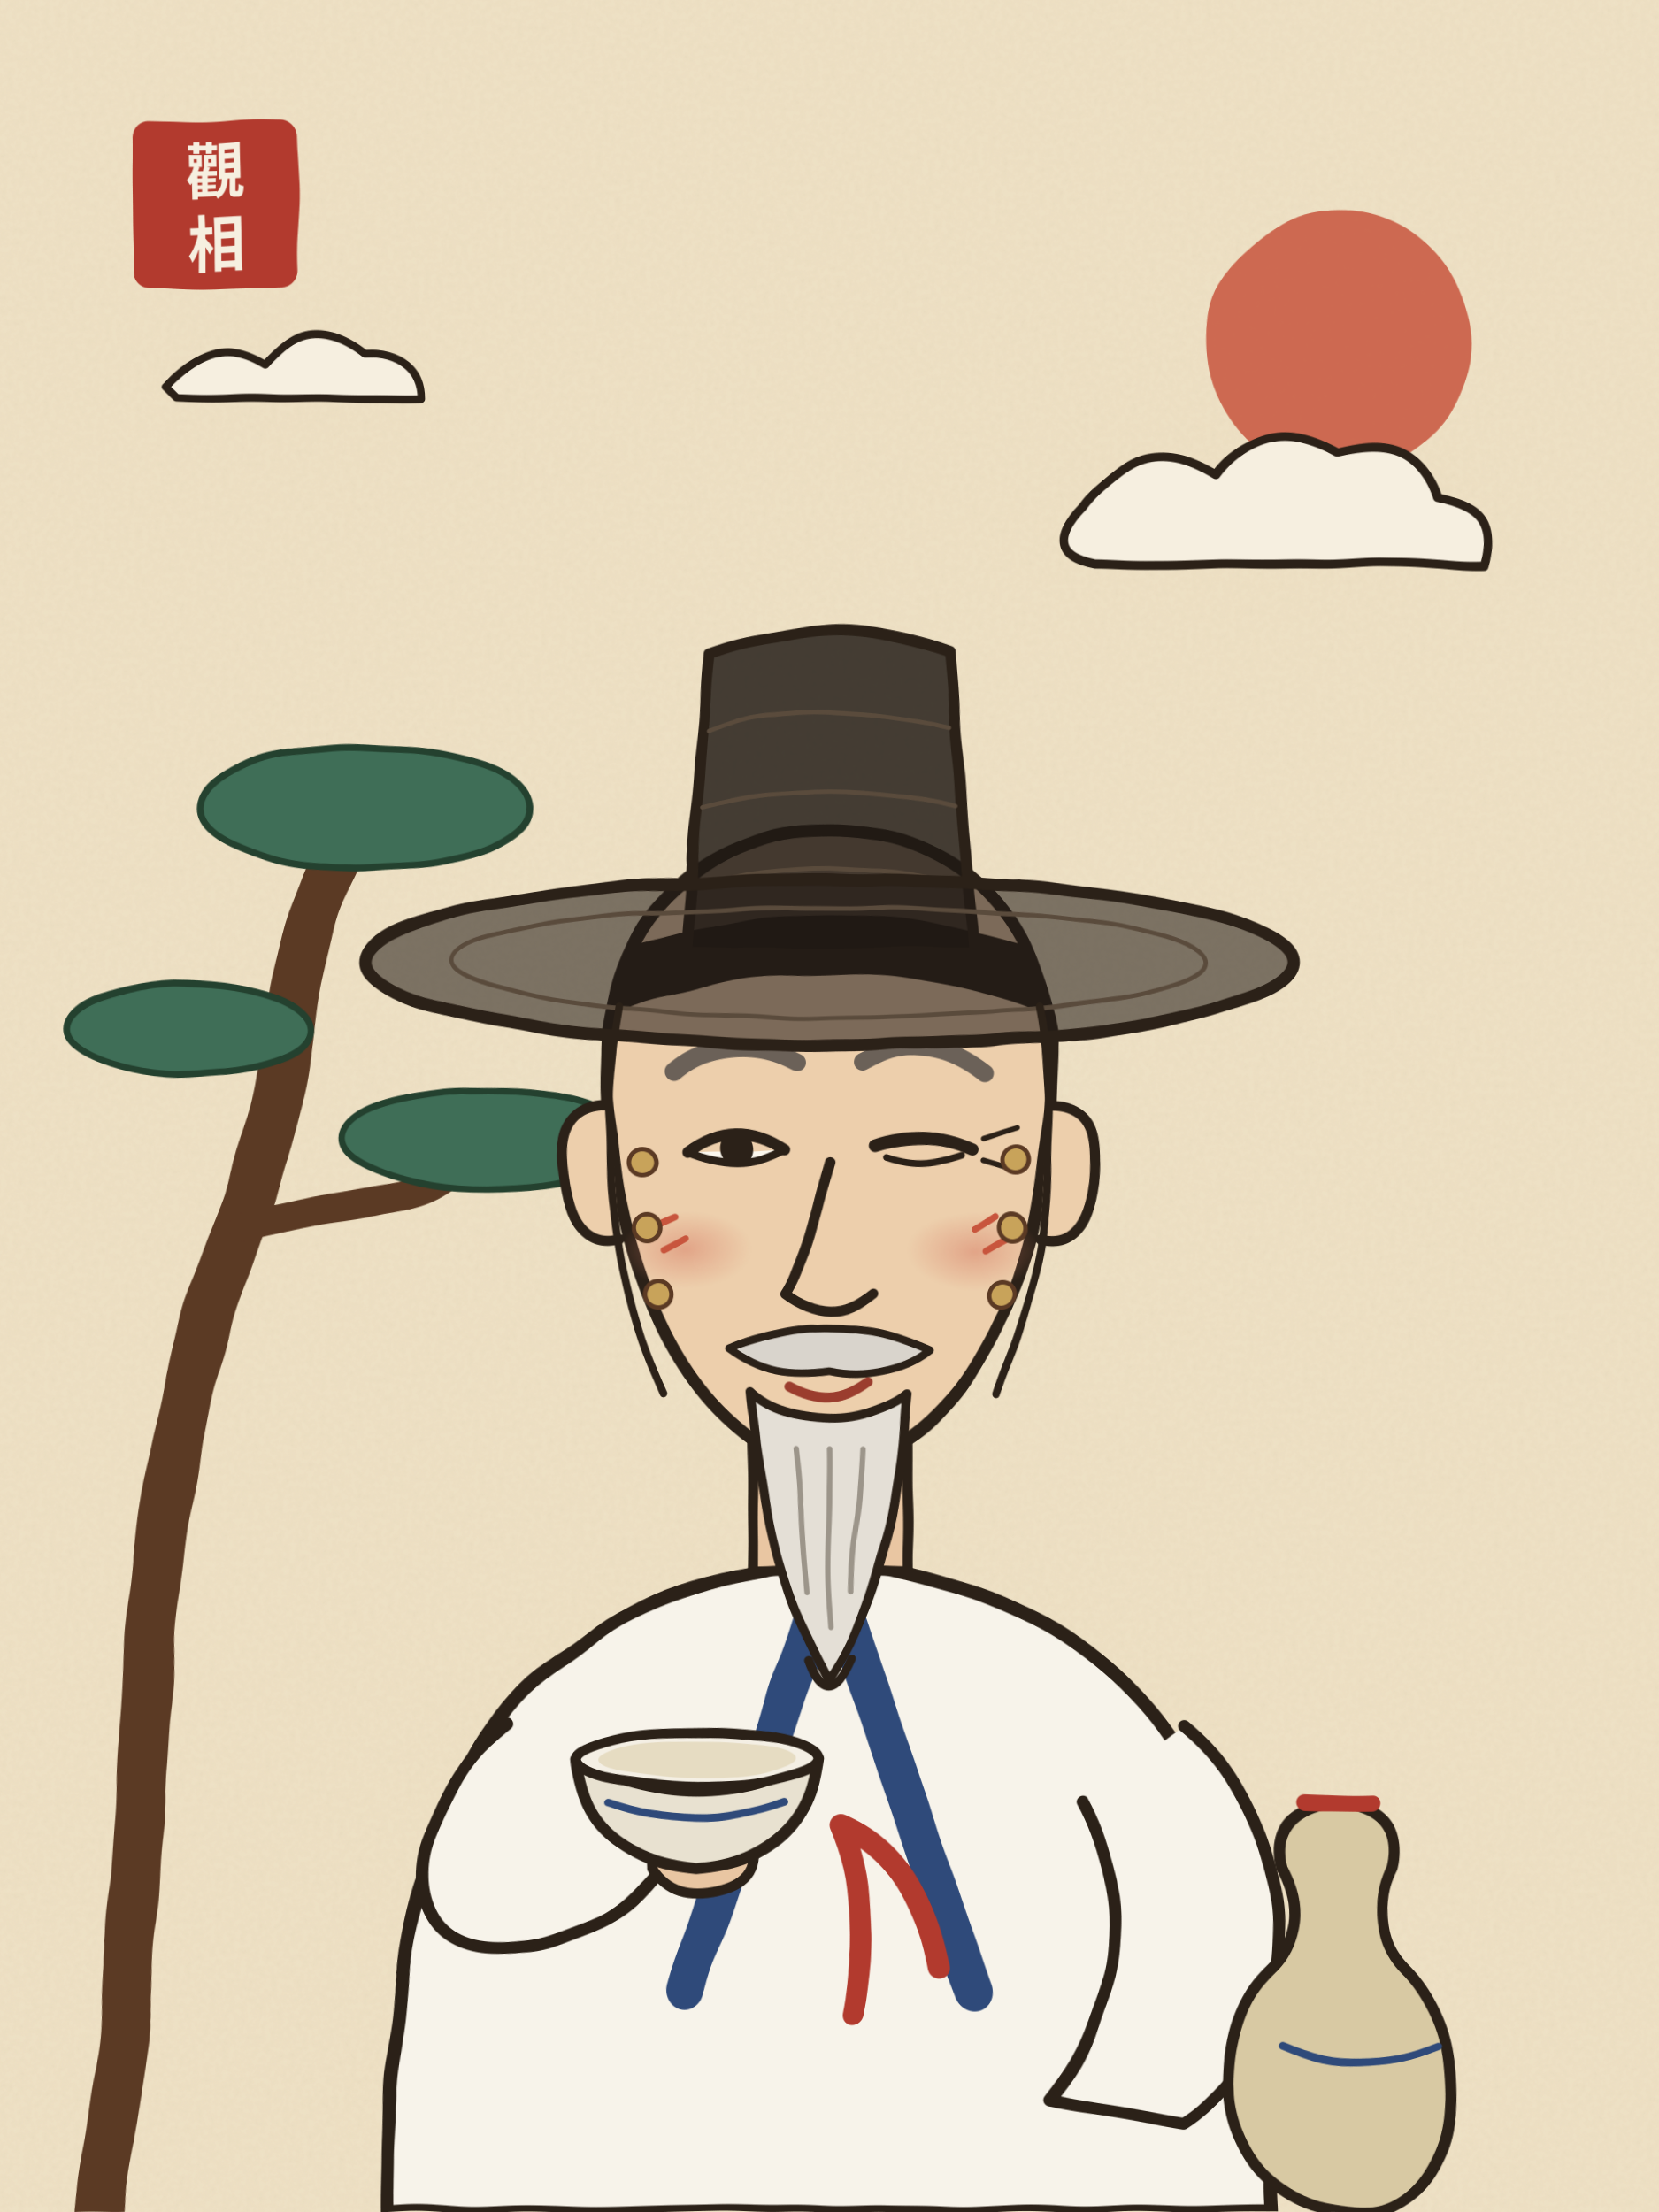
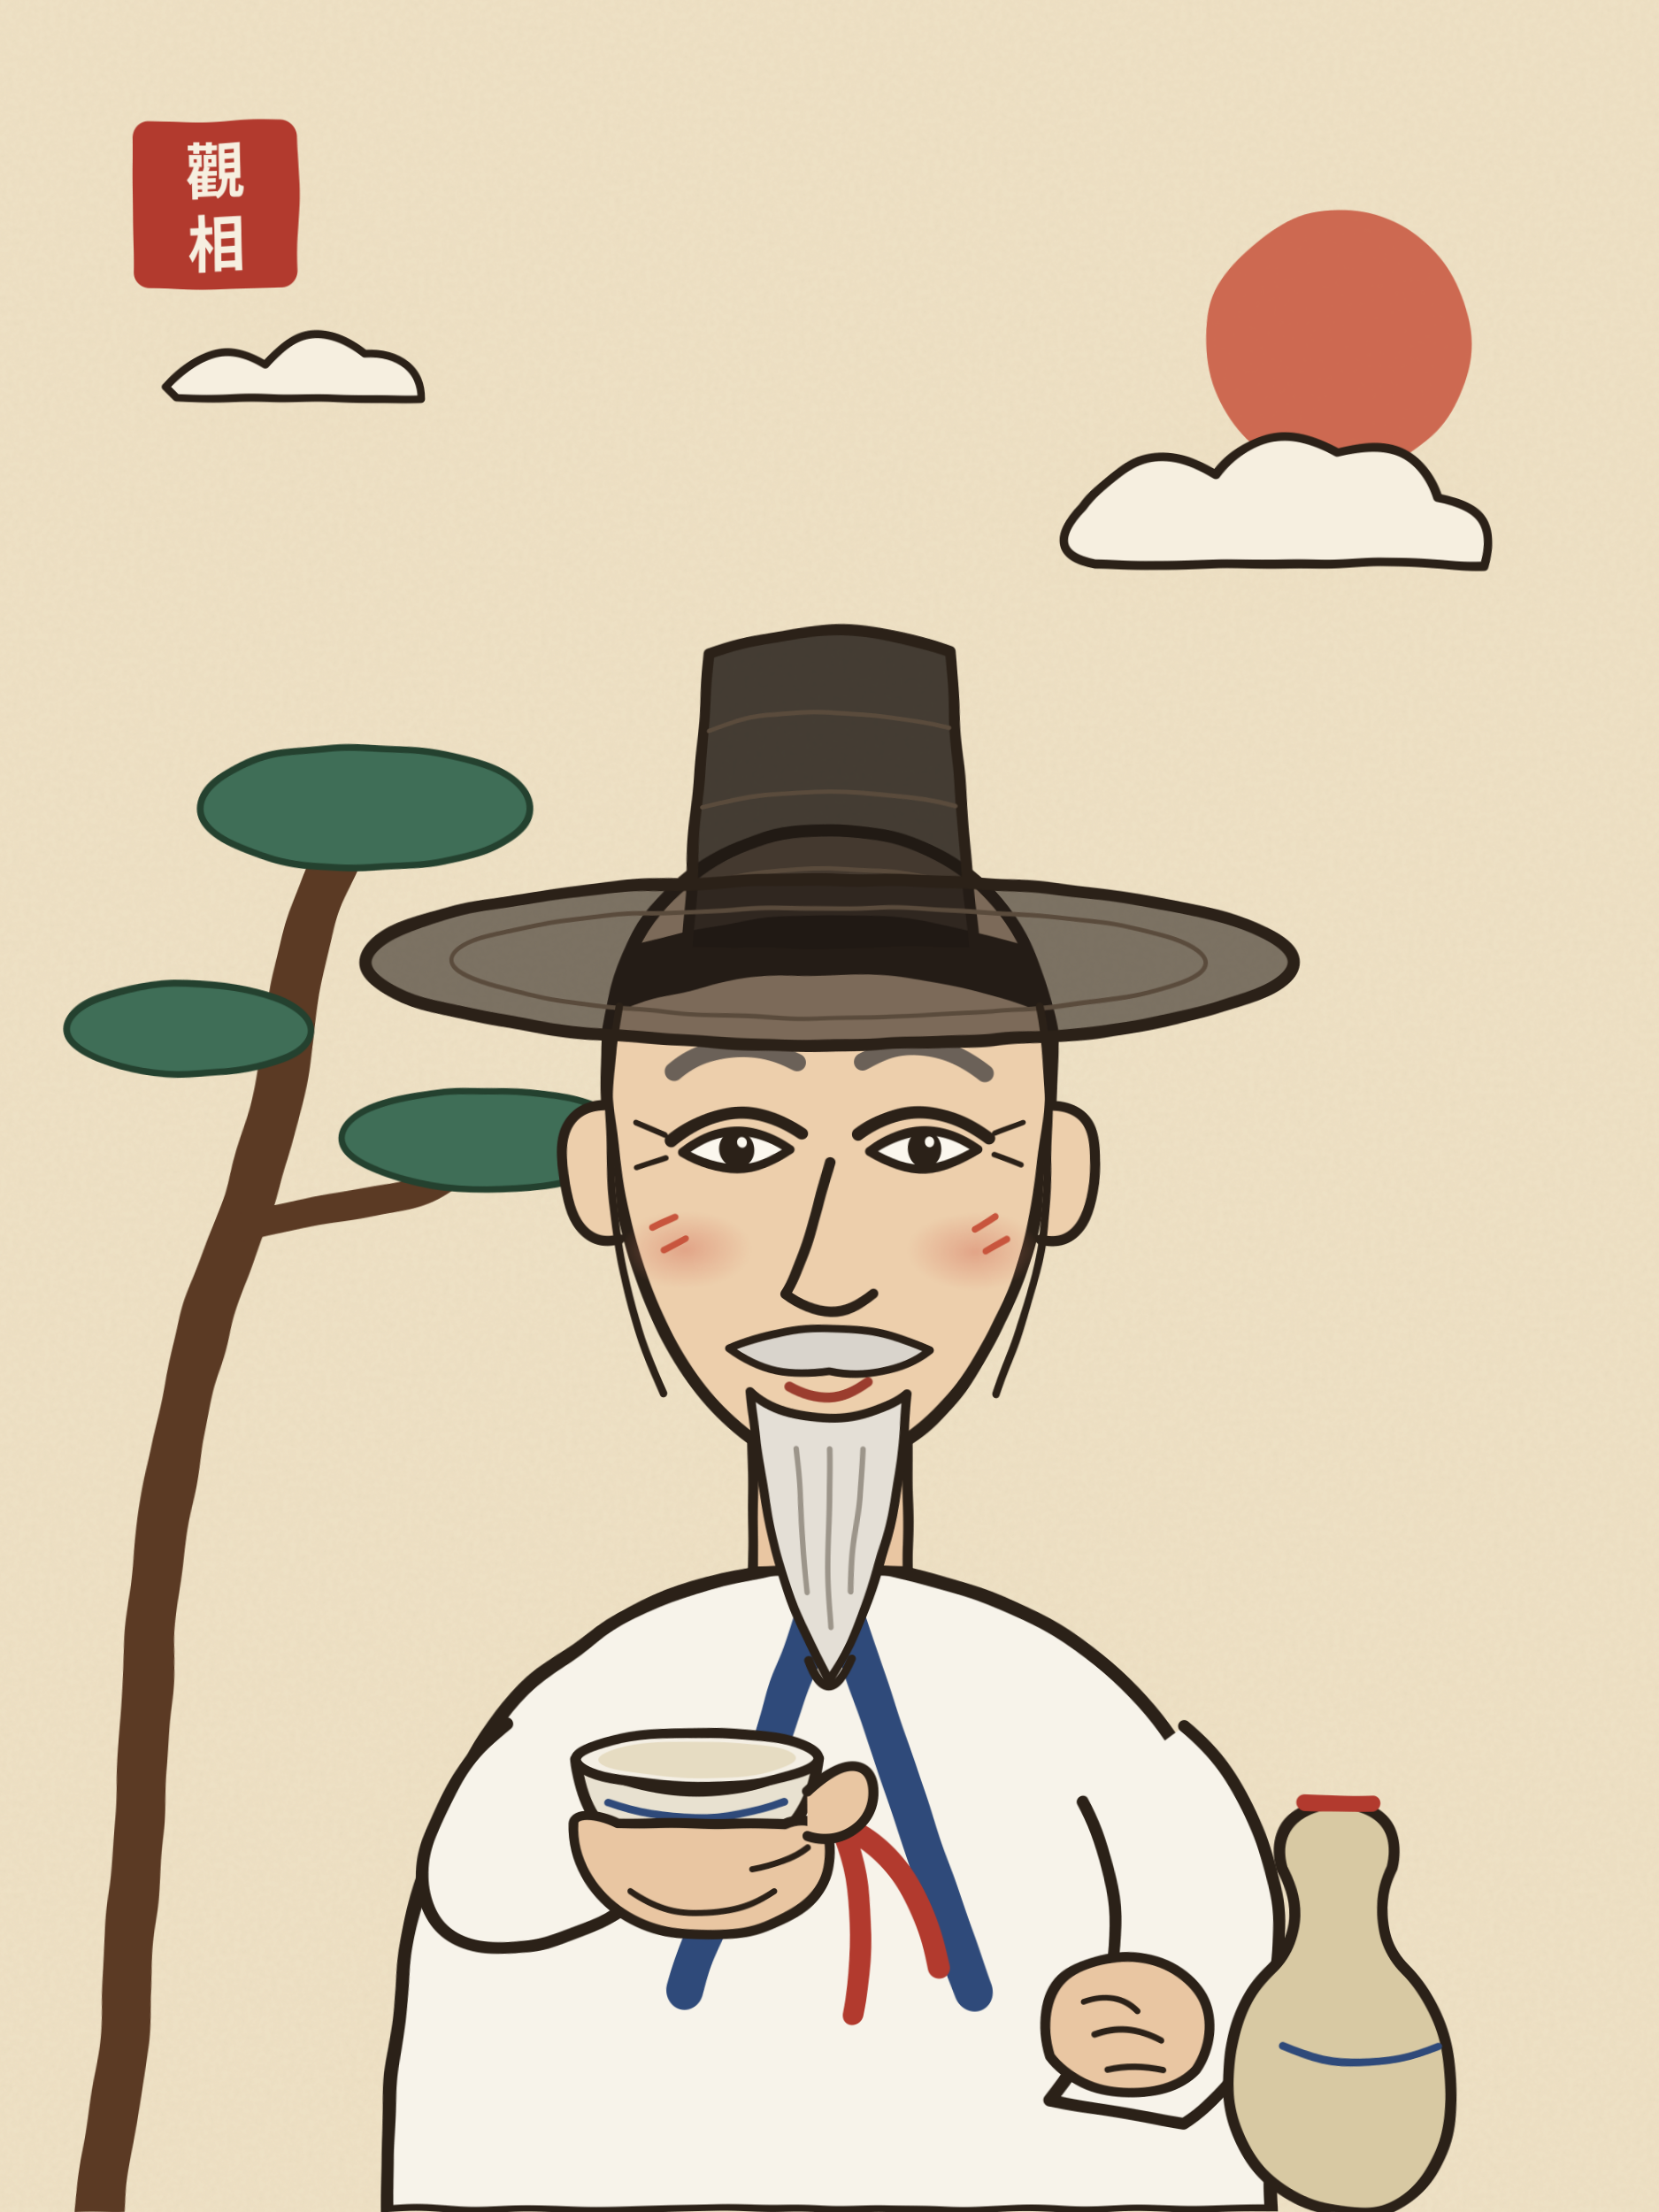
<svg xmlns="http://www.w3.org/2000/svg" viewBox="0 0 300 400" role="img" aria-label="막걸리 한잔하며 나를 바라보는 관상가 — 민화풍 그림">
  <defs>
    <filter id="paper">
      <feTurbulence type="fractalNoise" baseFrequency="0.9" numOctaves="3" seed="4" />
      <feColorMatrix values="0 0 0 0 0.45  0 0 0 0 0.33  0 0 0 0 0.2  0 0 0 0.09 0" />
      <feComposite in2="SourceGraphic" operator="in" />
    </filter>
    <filter id="ink">
      <feTurbulence type="fractalNoise" baseFrequency="0.05" numOctaves="2" seed="2" />
      <feDisplacementMap in="SourceGraphic" scale="1.6" />
    </filter>
    <radialGradient id="cheek" cx="0.5" cy="0.5" r="0.5">
      <stop offset="0" stop-color="#d9826a" stop-opacity="0.55" />
      <stop offset="1" stop-color="#d9826a" stop-opacity="0" />
    </radialGradient>
  </defs>
  <rect width="300" height="400" fill="#efe2c6" />
  <rect width="300" height="400" fill="#efe2c6" filter="url(#paper)" />
  <g filter="url(#ink)" stroke="#2b2118" stroke-linecap="round" stroke-linejoin="round">
    <circle cx="242" cy="62" r="24" fill="#c8553d" stroke="none" opacity="0.85" />
    <path d="M196 92 q10 -14 24 -6 q8 -12 22 -4 q14 -4 18 8 q12 2 8 12 h-70 q-10 -2 -2 -10z" fill="#f6efe0" stroke-width="1.6" />
    <path d="M30 70 q8 -10 18 -4 q8 -10 18 -2 q10 0 10 8 h-44z" fill="#f6efe0" stroke-width="1.4" />
    <path d="M18 400 C 30 330 20 280 44 220 C 54 196 50 170 64 150" fill="none" stroke="#5b3a24" stroke-width="9" />
    <path d="M44 222 c 20 -6 30 -2 40 -12" fill="none" stroke="#5b3a24" stroke-width="5" />
    <g fill="#3f6e57" stroke="#24412f" stroke-width="1.2">
      <ellipse cx="66" cy="146" rx="30" ry="11" />
      <ellipse cx="88" cy="206" rx="26" ry="9" />
      <ellipse cx="34" cy="186" rx="22" ry="8" />
    </g>
    <path d="M70 400 C 70 330 86 290 150 282 C 214 290 230 330 230 400 Z" fill="#f7f3ea" stroke-width="2.4" />
    <path d="M150 284 L 124 360 M150 284 L 176 360" fill="none" stroke="#2f4a7a" stroke-width="7" />
    <path d="M146 300 q 4 10 8 0" fill="none" stroke-width="1.6" />
    <path d="M152 330 q 14 6 18 26 M152 330 q 6 14 2 34" fill="none" stroke="#b23a2e" stroke-width="4" />
    <path d="M214 312 C 236 330 238 368 214 384 L 190 380 C 204 362 204 340 196 326" fill="#f7f3ea" stroke-width="2.2" />
    <path d="M92 312 C 70 330 72 356 94 352 C 112 350 122 338 126 326" fill="#f7f3ea" stroke-width="2.2" />
-     <path d="M118 330 q 10 -6 18 2 q 2 8 -6 10 q -8 2 -12 -4z" fill="#e9c6a2" stroke-width="1.8" />
    <path d="M104 318 q 22 12 44 0 q -2 18 -22 20 q -20 -2 -22 -20z" fill="#e8e1d0" stroke-width="2" />
    <ellipse cx="126" cy="318" rx="22" ry="5" fill="#f4efe4" stroke-width="1.8" />
    <ellipse cx="126" cy="318" rx="18" ry="3.4" fill="#e6dcc2" stroke="none" />
    <path d="M110 326 q 16 6 32 0" fill="none" stroke="#2f4a7a" stroke-width="1.4" />
+     <path d="M104 330 C 104 344 116 350 128 350 C 140 350 150 344 150 334 C 150 330 146 328 142 330 L 112 330 C 108 328 104 328 104 330 Z" fill="#e9c6a2" stroke-width="1.8" />
+     <path d="M114 342 q 6 4 12 4 M126 346 q 8 0 14 -4 M136 338 q 6 -1 10 -4" fill="none" stroke-width="1.1" />
+     <path d="M146 324 C 152 318 158 318 158 324 C 158 330 152 334 146 332" fill="#e9c6a2" stroke-width="1.8" />
+     <path d="M190 372 C 186 360 194 352 206 354 C 218 356 222 366 216 374 C 210 380 196 380 190 372 Z" fill="#e9c6a2" stroke-width="1.8" />
+     <path d="M196 362 q 6 -2 10 2 M198 368 q 6 -2 12 1 M200 374 q 5 -1 10 0" fill="none" stroke-width="1.1" />
    <path d="M246 400 c -26 0 -30 -30 -16 -44 c 6 -6 4 -14 2 -18 c -2 -8 4 -12 10 -12 c 6 0 12 4 10 12 c -2 4 -4 12 2 18 c 14 14 10 44 -8 44z" fill="#d8c9a3" stroke-width="2" />
    <path d="M236 326 h 12" stroke-width="3" stroke="#b23a2e" />
    <path d="M232 370 q 14 6 28 0" fill="none" stroke="#2f4a7a" stroke-width="1.4" />
    <path d="M136 258 v 26 h 28 v -26" fill="#e9c6a2" stroke-width="1.8" />
    <path d="M110 186 C 108 226 124 262 150 266 C 176 262 192 226 190 186 C 186 160 168 150 150 150 C 132 150 114 160 110 186 Z" fill="#edcfac" stroke-width="2.2" />
    <ellipse cx="124" cy="226" rx="12" ry="7" fill="url(#cheek)" stroke="none" />
    <ellipse cx="176" cy="226" rx="12" ry="7" fill="url(#cheek)" stroke="none" />
    <path d="M110 200 q -10 0 -8 14 q 2 12 10 10" fill="#edcfac" stroke-width="1.8" />
    <path d="M190 200 q 10 0 8 14 q -2 12 -10 10" fill="#edcfac" stroke-width="1.8" />
    <path d="M122 194 q 10 -8 22 -2" fill="none" stroke="#6b6158" stroke-width="3.2" />
    <path d="M156 192 q 12 -6 22 2" fill="none" stroke="#6b6158" stroke-width="3.2" />
-     <path d="M124 208 q 9 -6 18 0" fill="none" stroke-width="2" />
-     <path d="M124 208 q 9 4 18 0" fill="#fbf7ee" stroke-width="1.4" />
-     <circle cx="133" cy="207.5" r="3" fill="#2b2118" stroke="none" />
-     <path d="M158 207 q 9 -3 18 1" fill="none" stroke-width="2.2" />
-     <path d="M160 209 q 7 2 14 0" fill="none" stroke-width="1.2" />
-     <path d="M178 206 l 6 -2 M178 210 l 6 2" fill="none" stroke-width="1" />
+     <path d="M123 208 q 10 -7 20 0 q -10 6 -20 0 z" fill="#fbf7ee" stroke-width="1.6" />
+     <path d="M157 208 q 10 -7 20 0 q -10 6 -20 0 z" fill="#fbf7ee" stroke-width="1.6" />
+     <circle cx="133" cy="207.6" r="3.2" fill="#2b2118" stroke="none" />
+     <circle cx="167" cy="207.6" r="3.2" fill="#2b2118" stroke="none" />
+     <circle cx="134" cy="206.4" r="0.9" fill="#fbf7ee" stroke="none" />
+     <circle cx="168" cy="206.4" r="0.9" fill="#fbf7ee" stroke="none" />
+     <path d="M121 206 q 12 -9 24 -1" fill="none" stroke-width="2.2" />
+     <path d="M155 205 q 12 -8 24 1" fill="none" stroke-width="2.2" />
+     <path d="M180 205 l 5 -2 M180 209 l 5 2 M120 205 l -5 -2 M120 209 l -5 2" fill="none" stroke-width="1" />
    <path d="M150 210 q -4 18 -8 24 q 8 6 16 0" fill="none" stroke-width="1.8" />
    <path d="M132 244 q 18 -8 36 0 q -8 6 -18 4 q -10 2 -18 -4z" fill="#d9d4cc" stroke-width="1.4" />
    <path d="M136 252 C 138 286 148 300 150 304 C 152 300 162 286 164 252 C 158 258 142 258 136 252 Z" fill="#e4dfd6" stroke-width="1.6" />
    <path d="M144 262 l 2 26 M150 262 v 32 M156 262 l -2 26" fill="none" stroke="#9c958a" stroke-width="1" />
    <path d="M143 251 q 7 4 14 -1" fill="none" stroke="#9b3d2e" stroke-width="1.8" />
    <path d="M118 222 l 4 -2 M120 226 l 4 -2 M176 222 l 4 -2 M178 226 l 4 -2" stroke="#c8553d" stroke-width="1.2" />
    <path d="M112 182 q 38 -14 76 0 l -2 -10 q -36 -12 -72 0z" fill="#2b2118" stroke-width="1.6" />
    <path d="M124 172 L 128 118 Q 150 110 172 118 L 176 172 Z" fill="#1f1914" fill-opacity="0.82" stroke-width="2" />
    <path d="M128 132 q 22 -6 44 0 M127 146 q 23 -6 46 0 M126 160 q 24 -6 48 0" fill="none" stroke="#5a4b3c" stroke-width="0.8" />
    <ellipse cx="150" cy="174" rx="84" ry="15" fill="#1f1914" fill-opacity="0.55" stroke-width="2.2" />
    <ellipse cx="150" cy="174" rx="68" ry="10" fill="none" stroke="#5a4b3c" stroke-width="0.8" />
    <path d="M112 182 q -6 40 8 70 M188 182 q 6 40 -8 70" fill="none" stroke="#2b2118" stroke-width="1.4" />
-     <g fill="#c8a35a" stroke="#5b3a24" stroke-width="0.8">
-       <circle cx="116" cy="210" r="2.4" />
-       <circle cx="117" cy="222" r="2.4" />
-       <circle cx="119" cy="234" r="2.4" />
-       <circle cx="184" cy="210" r="2.4" />
-       <circle cx="183" cy="222" r="2.4" />
-       <circle cx="181" cy="234" r="2.4" />
-     </g>
    <rect x="24" y="22" width="30" height="30" rx="3" fill="#b23a2e" stroke="none" />
    <text x="39" y="35" text-anchor="middle" font-family="Noto Serif KR, serif" font-size="11" fill="#f6efe0" stroke="none" font-weight="700">觀</text>
    <text x="39" y="48" text-anchor="middle" font-family="Noto Serif KR, serif" font-size="11" fill="#f6efe0" stroke="none" font-weight="700">相</text>
  </g>
</svg>
